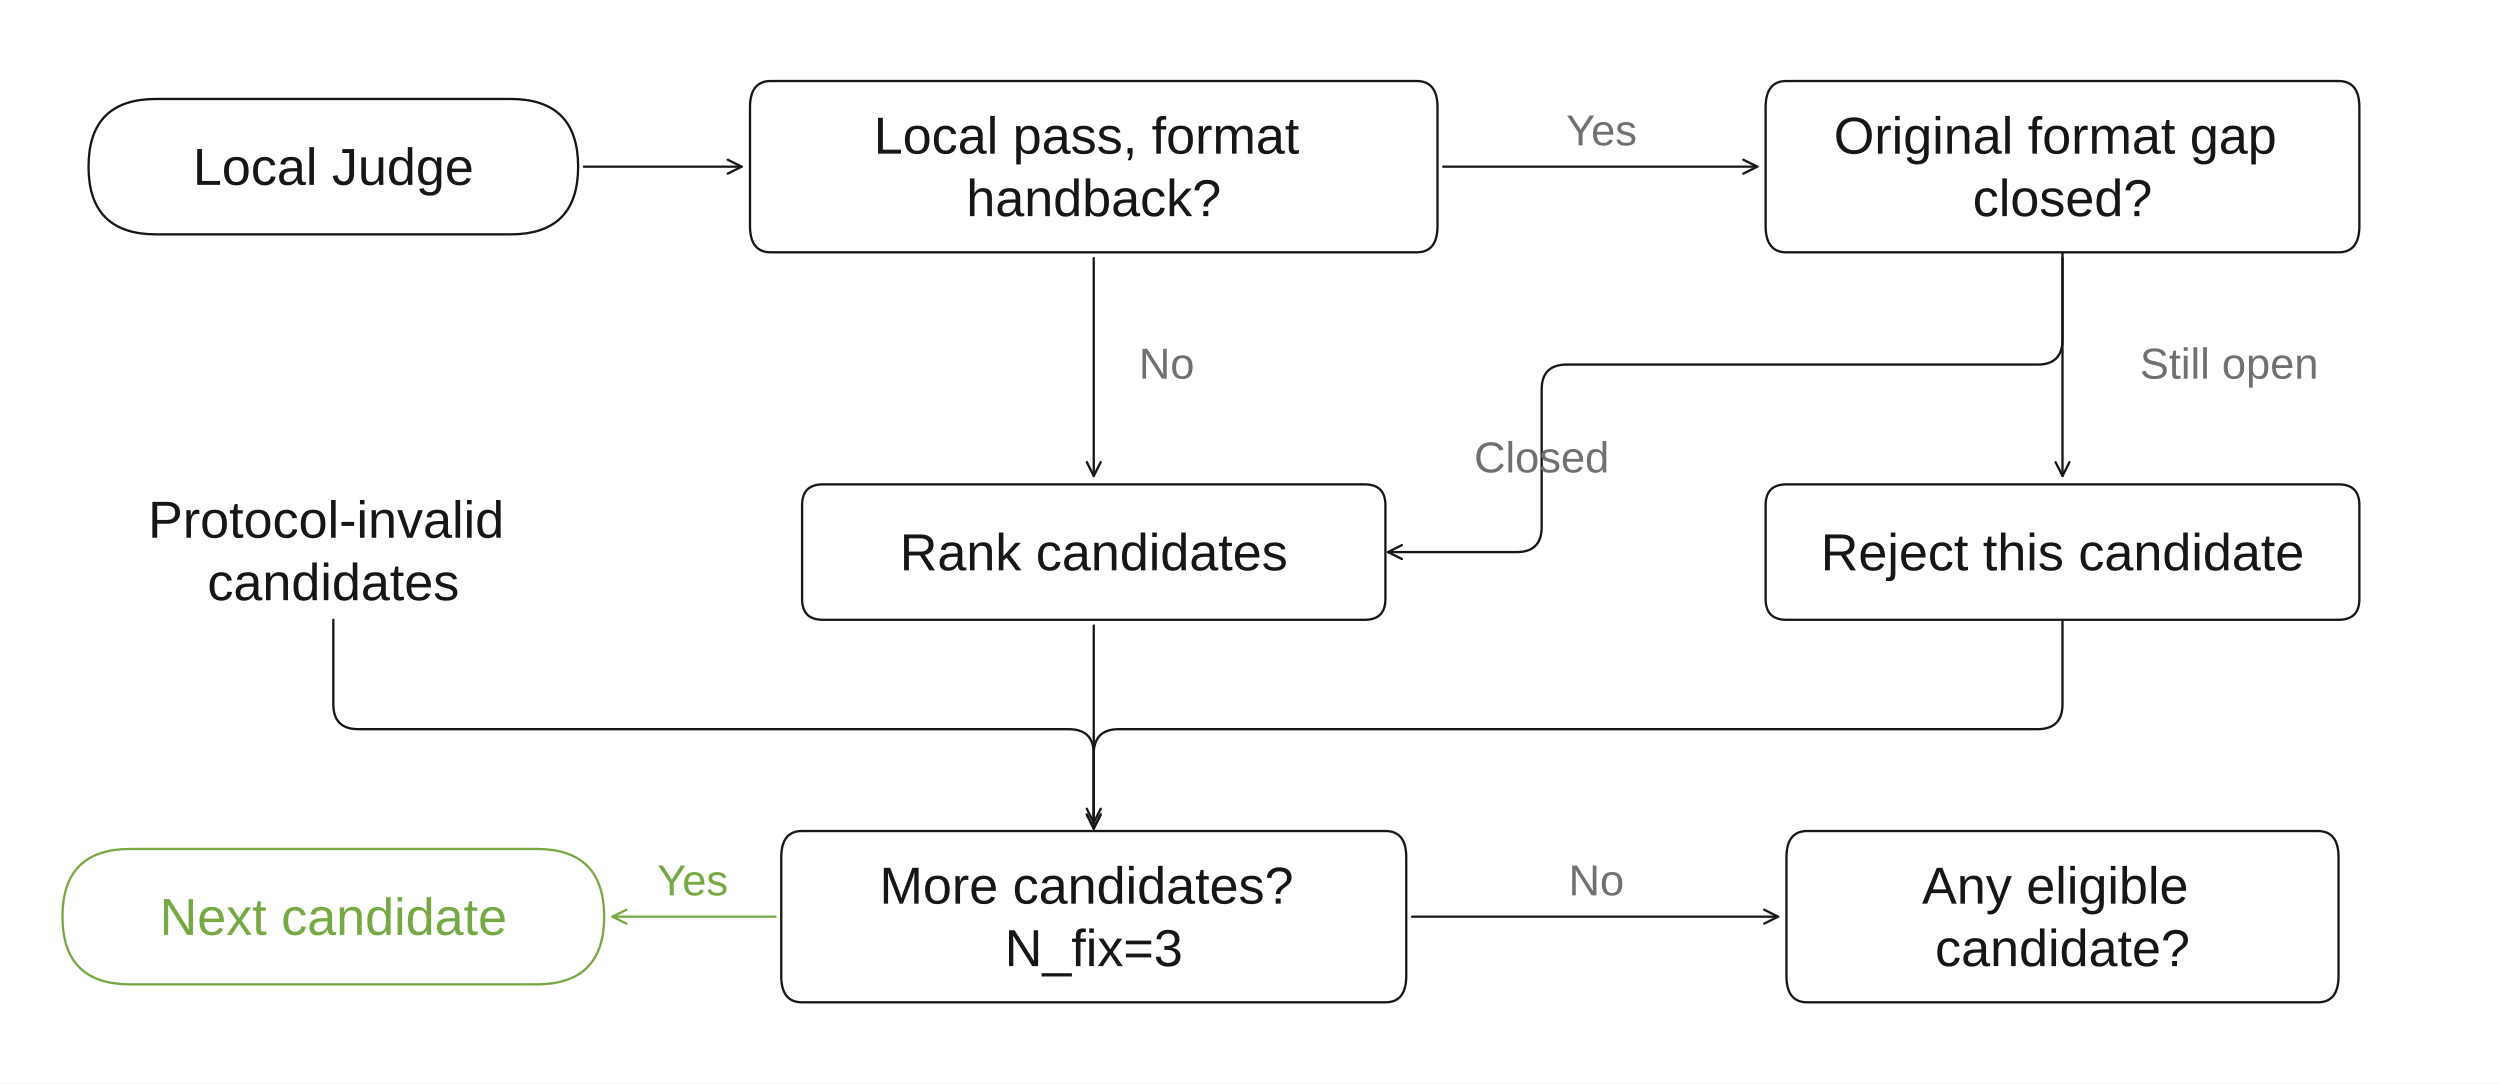
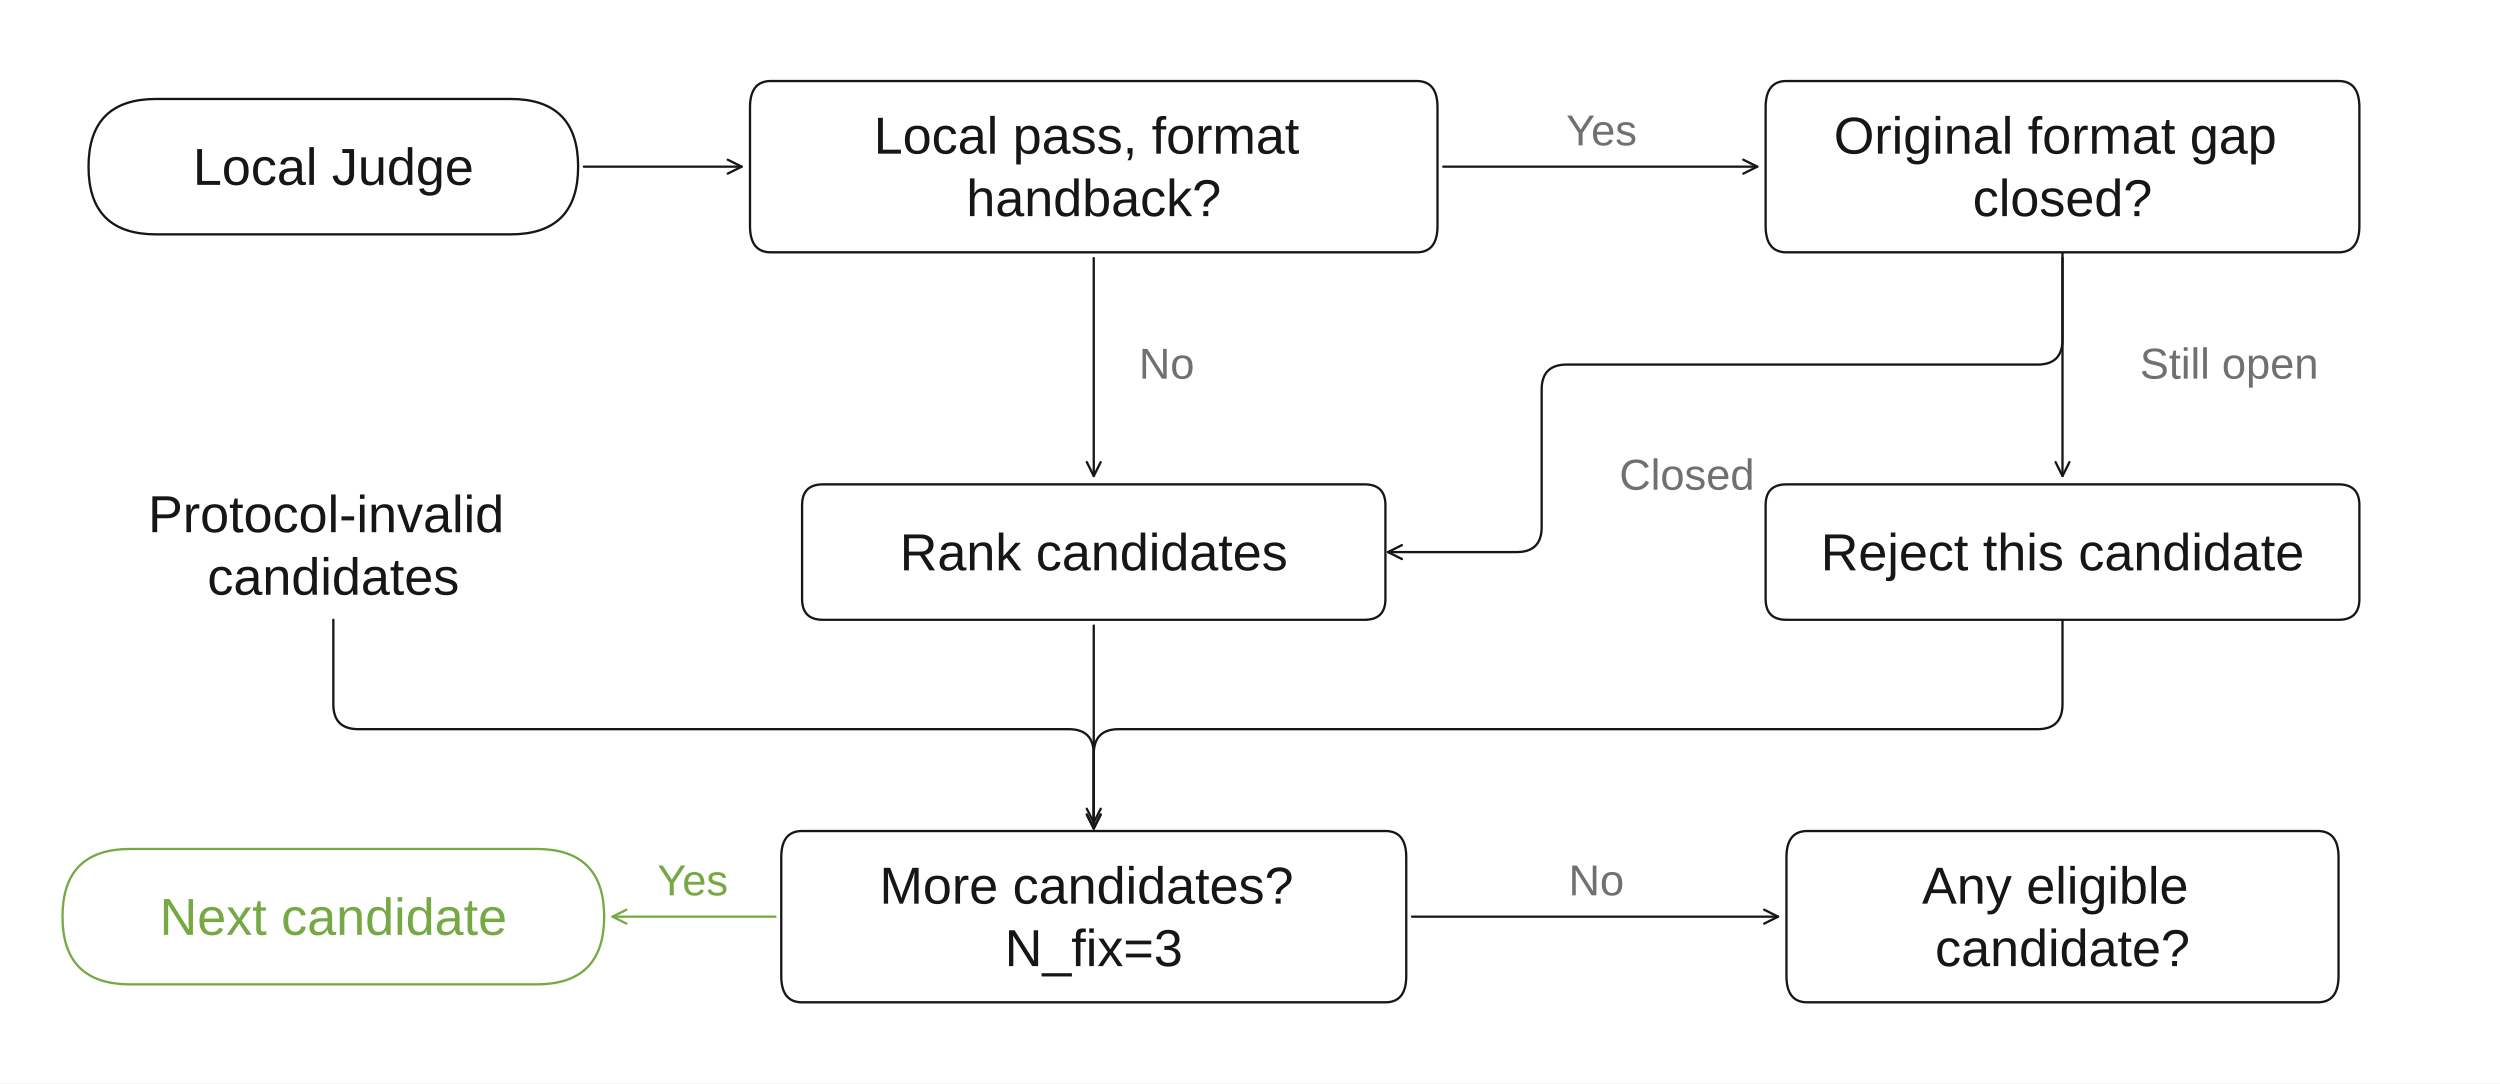
<svg xmlns="http://www.w3.org/2000/svg" width="864pt" height="374.4pt" viewBox="0 0 864 374.4" version="1.1" lang="en">
  <defs>
    <style type="text/css">*{stroke-linejoin: round; stroke-linecap: butt}</style>
  </defs>
  <g id="figure_1">
    <g id="patch_1">
      <path d="M 0 374.4  L 864 374.4  L 864 0  L 0 0  z " style="fill: #ffffff" />
    </g>
    <g id="axes_1">
      <g id="patch_2">
        <path d="M 201.798 57.6  Q 229.499 57.6 256.305 57.6  " clip-path="url(#p88c59137fd)" style="fill: none; stroke: #161616; stroke-width: 0.8; stroke-linecap: round" />
        <path d="M 251.505 55.2  L 256.305 57.6  L 251.505 60  " clip-path="url(#p88c59137fd)" style="fill: none; stroke: #161616; stroke-width: 0.8; stroke-linecap: round" />
      </g>
      <g id="patch_3">
        <path d="M 498.797 57.6  Q 553.497 57.6 607.303 57.6  " clip-path="url(#p88c59137fd)" style="fill: none; stroke: #161616; stroke-width: 0.8; stroke-linecap: round" />
        <path d="M 602.503 55.2  L 607.303 57.6  L 602.503 60  " clip-path="url(#p88c59137fd)" style="fill: none; stroke: #161616; stroke-width: 0.8; stroke-linecap: round" />
      </g>
      <g id="patch_4">
        <path d="M 378 89.201  Q 378 124.2 378 164.504  " clip-path="url(#p88c59137fd)" style="fill: none; stroke: #161616; stroke-width: 0.8; stroke-linecap: round" />
        <path d="M 380.4 159.704  L 378 164.504  L 375.6 159.704  " clip-path="url(#p88c59137fd)" style="fill: none; stroke: #161616; stroke-width: 0.8; stroke-linecap: round" />
      </g>
      <g id="patch_5">
        <path d="M 712.8 87.2  L 712.8 117.36  Q 712.8 126 704.16 126  L 541.44 126  Q 532.8 126 532.8 134.64  L 532.8 182.16  Q 532.8 190.8 524.16 190.8  L 479.694 190.8  " clip-path="url(#p88c59137fd)" style="fill: none; stroke: #161616; stroke-width: 0.8; stroke-linecap: round" />
        <path d="M 484.494 193.2  L 479.694 190.8  L 484.494 188.4  " clip-path="url(#p88c59137fd)" style="fill: none; stroke: #161616; stroke-width: 0.8; stroke-linecap: round" />
      </g>
      <g id="patch_6">
        <path d="M 712.8 89.201  Q 712.8 124.2 712.8 164.504  " clip-path="url(#p88c59137fd)" style="fill: none; stroke: #161616; stroke-width: 0.8; stroke-linecap: round" />
        <path d="M 715.2 159.704  L 712.8 164.504  L 710.4 159.704  " clip-path="url(#p88c59137fd)" style="fill: none; stroke: #161616; stroke-width: 0.8; stroke-linecap: round" />
      </g>
      <g id="patch_7">
        <path d="M 378 216.196  Q 378 253.797 378 284.303  " clip-path="url(#p88c59137fd)" style="fill: none; stroke: #161616; stroke-width: 0.8; stroke-linecap: round" />
        <path d="M 380.4 279.503  L 378 284.303  L 375.6 279.503  " clip-path="url(#p88c59137fd)" style="fill: none; stroke: #161616; stroke-width: 0.8; stroke-linecap: round" />
      </g>
      <g id="patch_8">
        <path d="M 712.8 214.2  L 712.8 243.36  Q 712.8 252 704.16 252  L 386.64 252  Q 378 252 378 260.64  L 378 286.306  " clip-path="url(#p88c59137fd)" style="fill: none; stroke: #161616; stroke-width: 0.8; stroke-linecap: round" />
        <path d="M 380.4 281.506  L 378 286.306  L 375.6 281.506  " clip-path="url(#p88c59137fd)" style="fill: none; stroke: #161616; stroke-width: 0.8; stroke-linecap: round" />
      </g>
      <g id="patch_9">
        <path d="M 115.2 214.2  L 115.2 243.36  Q 115.2 252 123.84 252  L 369.36 252  Q 378 252 378 260.64  L 378 286.306  " clip-path="url(#p88c59137fd)" style="fill: none; stroke: #161616; stroke-width: 0.8; stroke-linecap: round" />
        <path d="M 380.4 281.506  L 378 286.306  L 375.6 281.506  " clip-path="url(#p88c59137fd)" style="fill: none; stroke: #161616; stroke-width: 0.8; stroke-linecap: round" />
      </g>
      <g id="patch_10">
        <path d="M 268.002 316.8  Q 239.4 316.8 211.693 316.8  " clip-path="url(#p88c59137fd)" style="fill: none; stroke: #76a943; stroke-width: 0.8; stroke-linecap: round" />
        <path d="M 216.493 319.2  L 211.693 316.8  L 216.493 314.4  " clip-path="url(#p88c59137fd)" style="fill: none; stroke: #76a943; stroke-width: 0.8; stroke-linecap: round" />
      </g>
      <g id="patch_11">
        <path d="M 488.001 316.8  Q 551.699 316.8 614.503 316.8  " clip-path="url(#p88c59137fd)" style="fill: none; stroke: #161616; stroke-width: 0.8; stroke-linecap: round" />
        <path d="M 609.703 314.4  L 614.503 316.8  L 609.703 319.2  " clip-path="url(#p88c59137fd)" style="fill: none; stroke: #161616; stroke-width: 0.8; stroke-linecap: round" />
      </g>
      <g id="patch_12">
        <path d="M 54 34.2  L 176.4 34.2  Q 199.8 34.2 199.8 57.6  L 199.8 57.6  Q 199.8 81 176.4 81  L 54 81  Q 30.6 81 30.6 57.6  L 30.6 57.6  Q 30.6 34.2 54 34.2  z " clip-path="url(#p88c59137fd)" style="fill: #ffffff; stroke: #161616; stroke-width: 0.8; stroke-linejoin: miter" />
      </g>
      <g id="patch_13">
        <path d="M 266.4 28  L 489.6 28  Q 496.8 28 496.8 37.108  L 496.8 78.092  Q 496.8 87.2 489.6 87.2  L 266.4 87.2  Q 259.2 87.2 259.2 78.092  L 259.2 37.108  Q 259.2 28 266.4 28  z " clip-path="url(#p88c59137fd)" style="fill: #ffffff; stroke: #161616; stroke-width: 0.8; stroke-linejoin: miter" />
      </g>
      <g id="patch_14">
        <path d="M 617.4 28  L 808.2 28  Q 815.4 28 815.4 37.108  L 815.4 78.092  Q 815.4 87.2 808.2 87.2  L 617.4 87.2  Q 610.2 87.2 610.2 78.092  L 610.2 37.108  Q 610.2 28 617.4 28  z " clip-path="url(#p88c59137fd)" style="fill: #ffffff; stroke: #161616; stroke-width: 0.8; stroke-linejoin: miter" />
      </g>
      <g id="patch_15">
        <path d="M 284.4 167.4  L 471.6 167.4  Q 478.8 167.4 478.8 174.6  L 478.8 207  Q 478.8 214.2 471.6 214.2  L 284.4 214.2  Q 277.2 214.2 277.2 207  L 277.2 174.6  Q 277.2 167.4 284.4 167.4  z " clip-path="url(#p88c59137fd)" style="fill: #ffffff; stroke: #161616; stroke-width: 0.8; stroke-linejoin: miter" />
      </g>
      <g id="patch_16">
        <path d="M 617.4 167.4  L 808.2 167.4  Q 815.4 167.4 815.4 174.6  L 815.4 207  Q 815.4 214.2 808.2 214.2  L 617.4 214.2  Q 610.2 214.2 610.2 207  L 610.2 174.6  Q 610.2 167.4 617.4 167.4  z " clip-path="url(#p88c59137fd)" style="fill: #ffffff; stroke: #161616; stroke-width: 0.8; stroke-linejoin: miter" />
      </g>
      <g id="patch_17">
        <path d="M 277.2 287.2  L 478.8 287.2  Q 486 287.2 486 296.308  L 486 337.292  Q 486 346.4 478.8 346.4  L 277.2 346.4  Q 270 346.4 270 337.292  L 270 296.308  Q 270 287.2 277.2 287.2  z " clip-path="url(#p88c59137fd)" style="fill: #ffffff; stroke: #161616; stroke-width: 0.8; stroke-linejoin: miter" />
      </g>
      <g id="patch_18">
        <path d="M 624.6 287.2  L 801 287.2  Q 808.2 287.2 808.2 296.308  L 808.2 337.292  Q 808.2 346.4 801 346.4  L 624.6 346.4  Q 617.4 346.4 617.4 337.292  L 617.4 296.308  Q 617.4 287.2 624.6 287.2  z " clip-path="url(#p88c59137fd)" style="fill: #ffffff; stroke: #161616; stroke-width: 0.8; stroke-linejoin: miter" />
      </g>
      <g id="patch_19">
        <path d="M 45 293.4  L 185.4 293.4  Q 208.8 293.4 208.8 316.8  L 208.8 316.8  Q 208.8 340.2 185.4 340.2  L 45 340.2  Q 21.6 340.2 21.6 316.8  L 21.6 316.8  Q 21.6 293.4 45 293.4  z " clip-path="url(#p88c59137fd)" style="fill: #ffffff; stroke: #76a943; stroke-width: 0.8; stroke-linejoin: miter" />
      </g>
      <g id="text_1">
-         <text x="115.2" y="63.9" font-size="18" font-family="Arial, PingFang SC, Hiragino Sans, Microsoft YaHei, sans-serif" fill="#161616" aria-label="Local Judge" data-type-role="primary" text-anchor="middle">
+         <text x="115.2" y="63.9" font-size="18" font-family="Arial, PingFang SC, Hiragino Sans, Microsoft YaHei, sans-serif" fill="#161616" data-node-box="patch_12" aria-label="Local Judge" data-type-role="primary" text-anchor="middle">
          <tspan x="115.2" dy="0">Local Judge</tspan>
        </text>
      </g>
      <g id="text_2">
-         <text x="378" y="53.1" font-size="18" font-family="Arial, PingFang SC, Hiragino Sans, Microsoft YaHei, sans-serif" fill="#161616" aria-label="Local pass, format handback?" data-type-role="primary" text-anchor="middle">
+         <text x="378" y="53.1" font-size="18" font-family="Arial, PingFang SC, Hiragino Sans, Microsoft YaHei, sans-serif" fill="#161616" data-node-box="patch_13" aria-label="Local pass, format handback?" data-type-role="primary" text-anchor="middle">
          <tspan x="378" dy="0">Local pass, format </tspan>
          <tspan x="378" dy="21.6">handback?</tspan>
        </text>
      </g>
      <g id="text_3">
-         <text x="712.8" y="53.1" font-size="18" font-family="Arial, PingFang SC, Hiragino Sans, Microsoft YaHei, sans-serif" fill="#161616" aria-label="Original format gap closed?" data-type-role="primary" text-anchor="middle">
+         <text x="712.8" y="53.1" font-size="18" font-family="Arial, PingFang SC, Hiragino Sans, Microsoft YaHei, sans-serif" fill="#161616" data-node-box="patch_14" aria-label="Original format gap closed?" data-type-role="primary" text-anchor="middle">
          <tspan x="712.8" dy="0">Original format gap </tspan>
          <tspan x="712.8" dy="21.6">closed?</tspan>
        </text>
      </g>
      <g id="text_4">
-         <text x="378" y="197.1" font-size="18" font-family="Arial, PingFang SC, Hiragino Sans, Microsoft YaHei, sans-serif" fill="#161616" aria-label="Rank candidates" data-type-role="primary" text-anchor="middle">
+         <text x="378" y="197.1" font-size="18" font-family="Arial, PingFang SC, Hiragino Sans, Microsoft YaHei, sans-serif" fill="#161616" data-node-box="patch_15" aria-label="Rank candidates" data-type-role="primary" text-anchor="middle">
          <tspan x="378" dy="0">Rank candidates</tspan>
        </text>
      </g>
      <g id="text_5">
-         <text x="712.8" y="197.1" font-size="18" font-family="Arial, PingFang SC, Hiragino Sans, Microsoft YaHei, sans-serif" fill="#161616" aria-label="Reject this candidate" data-type-role="primary" text-anchor="middle">
+         <text x="712.8" y="197.1" font-size="18" font-family="Arial, PingFang SC, Hiragino Sans, Microsoft YaHei, sans-serif" fill="#161616" data-node-box="patch_16" aria-label="Reject this candidate" data-type-role="primary" text-anchor="middle">
          <tspan x="712.8" dy="0">Reject this candidate</tspan>
        </text>
      </g>
      <g id="text_6">
-         <text x="115.2" y="185.833" font-size="18" font-family="Arial, PingFang SC, Hiragino Sans, Microsoft YaHei, sans-serif" fill="#161616" aria-label="Protocol-invalid candidates" data-type-role="primary" text-anchor="middle">
+         <text x="115.2" y="183.933" font-size="18" font-family="Arial, PingFang SC, Hiragino Sans, Microsoft YaHei, sans-serif" fill="#161616" aria-label="Protocol-invalid candidates" data-type-role="primary" text-anchor="middle">
          <tspan x="115.2" dy="0">Protocol-invalid </tspan>
          <tspan x="115.2" dy="21.6">candidates</tspan>
        </text>
      </g>
      <g id="text_7">
-         <text x="378" y="312.3" font-size="18" font-family="Arial, PingFang SC, Hiragino Sans, Microsoft YaHei, sans-serif" fill="#161616" aria-label="More candidates? N_fix=3" data-type-role="primary" text-anchor="middle">
+         <text x="378" y="312.3" font-size="18" font-family="Arial, PingFang SC, Hiragino Sans, Microsoft YaHei, sans-serif" fill="#161616" data-node-box="patch_17" aria-label="More candidates? N_fix=3" data-type-role="primary" text-anchor="middle">
          <tspan x="378" dy="0">More candidates? </tspan>
          <tspan x="378" dy="21.6">N_fix=3</tspan>
        </text>
      </g>
      <g id="text_8">
-         <text x="712.8" y="312.3" font-size="18" font-family="Arial, PingFang SC, Hiragino Sans, Microsoft YaHei, sans-serif" fill="#161616" aria-label="Any eligible candidate?" data-type-role="primary" text-anchor="middle">
+         <text x="712.8" y="312.3" font-size="18" font-family="Arial, PingFang SC, Hiragino Sans, Microsoft YaHei, sans-serif" fill="#161616" data-node-box="patch_18" aria-label="Any eligible candidate?" data-type-role="primary" text-anchor="middle">
          <tspan x="712.8" dy="0">Any eligible </tspan>
          <tspan x="712.8" dy="21.6">candidate?</tspan>
        </text>
      </g>
      <g id="text_9">
-         <text x="115.2" y="323.1" font-size="18" font-family="Arial, PingFang SC, Hiragino Sans, Microsoft YaHei, sans-serif" fill="#76a943" aria-label="Next candidate" data-type-role="primary" text-anchor="middle">
+         <text x="115.2" y="323.1" font-size="18" font-family="Arial, PingFang SC, Hiragino Sans, Microsoft YaHei, sans-serif" fill="#76a943" data-node-box="patch_19" aria-label="Next candidate" data-type-role="primary" text-anchor="middle">
          <tspan x="115.2" dy="0">Next candidate</tspan>
        </text>
      </g>
      <g id="text_10">
        <text x="553.5" y="50.231" font-size="15" font-family="Arial, PingFang SC, Hiragino Sans, Microsoft YaHei, sans-serif" fill="#707070" aria-label="Yes" data-type-role="secondary" text-anchor="middle">
          <tspan x="553.5" dy="0">Yes</tspan>
        </text>
      </g>
      <g id="text_11">
        <text x="403.2" y="130.871" font-size="15" font-family="Arial, PingFang SC, Hiragino Sans, Microsoft YaHei, sans-serif" fill="#707070" aria-label="No" data-type-role="secondary" text-anchor="middle">
          <tspan x="403.2" dy="0">No</tspan>
        </text>
      </g>
      <g id="text_12">
-         <text x="532.8" y="163.271" font-size="15" font-family="Arial, PingFang SC, Hiragino Sans, Microsoft YaHei, sans-serif" fill="#707070" aria-label="Closed" data-type-role="secondary" text-anchor="middle">
-           <tspan x="532.8" dy="0">Closed</tspan>
+         <text x="583" y="169.25" font-size="15" font-family="Arial, PingFang SC, Hiragino Sans, Microsoft YaHei, sans-serif" fill="#707070" data-layout-label="true" aria-label="Closed" data-type-role="secondary" text-anchor="middle">
+           <tspan x="583" dy="0">Closed</tspan>
        </text>
      </g>
      <g id="text_13">
        <text x="770.4" y="130.871" font-size="15" font-family="Arial, PingFang SC, Hiragino Sans, Microsoft YaHei, sans-serif" fill="#707070" aria-label="Still open" data-type-role="secondary" text-anchor="middle">
          <tspan x="770.4" dy="0">Still open</tspan>
        </text>
      </g>
      <g id="text_14">
        <text x="239.4" y="309.431" font-size="15" font-family="Arial, PingFang SC, Hiragino Sans, Microsoft YaHei, sans-serif" fill="#76a943" aria-label="Yes" data-type-role="secondary" text-anchor="middle">
          <tspan x="239.4" dy="0">Yes</tspan>
        </text>
      </g>
      <g id="text_15">
        <text x="551.7" y="309.431" font-size="15" font-family="Arial, PingFang SC, Hiragino Sans, Microsoft YaHei, sans-serif" fill="#707070" aria-label="No" data-type-role="secondary" text-anchor="middle">
          <tspan x="551.7" dy="0">No</tspan>
        </text>
      </g>
    </g>
  </g>
  <defs>
    <clipPath id="p88c59137fd">
      <rect x="0" y="0" width="864" height="374.4" />
    </clipPath>
  </defs>
</svg>
